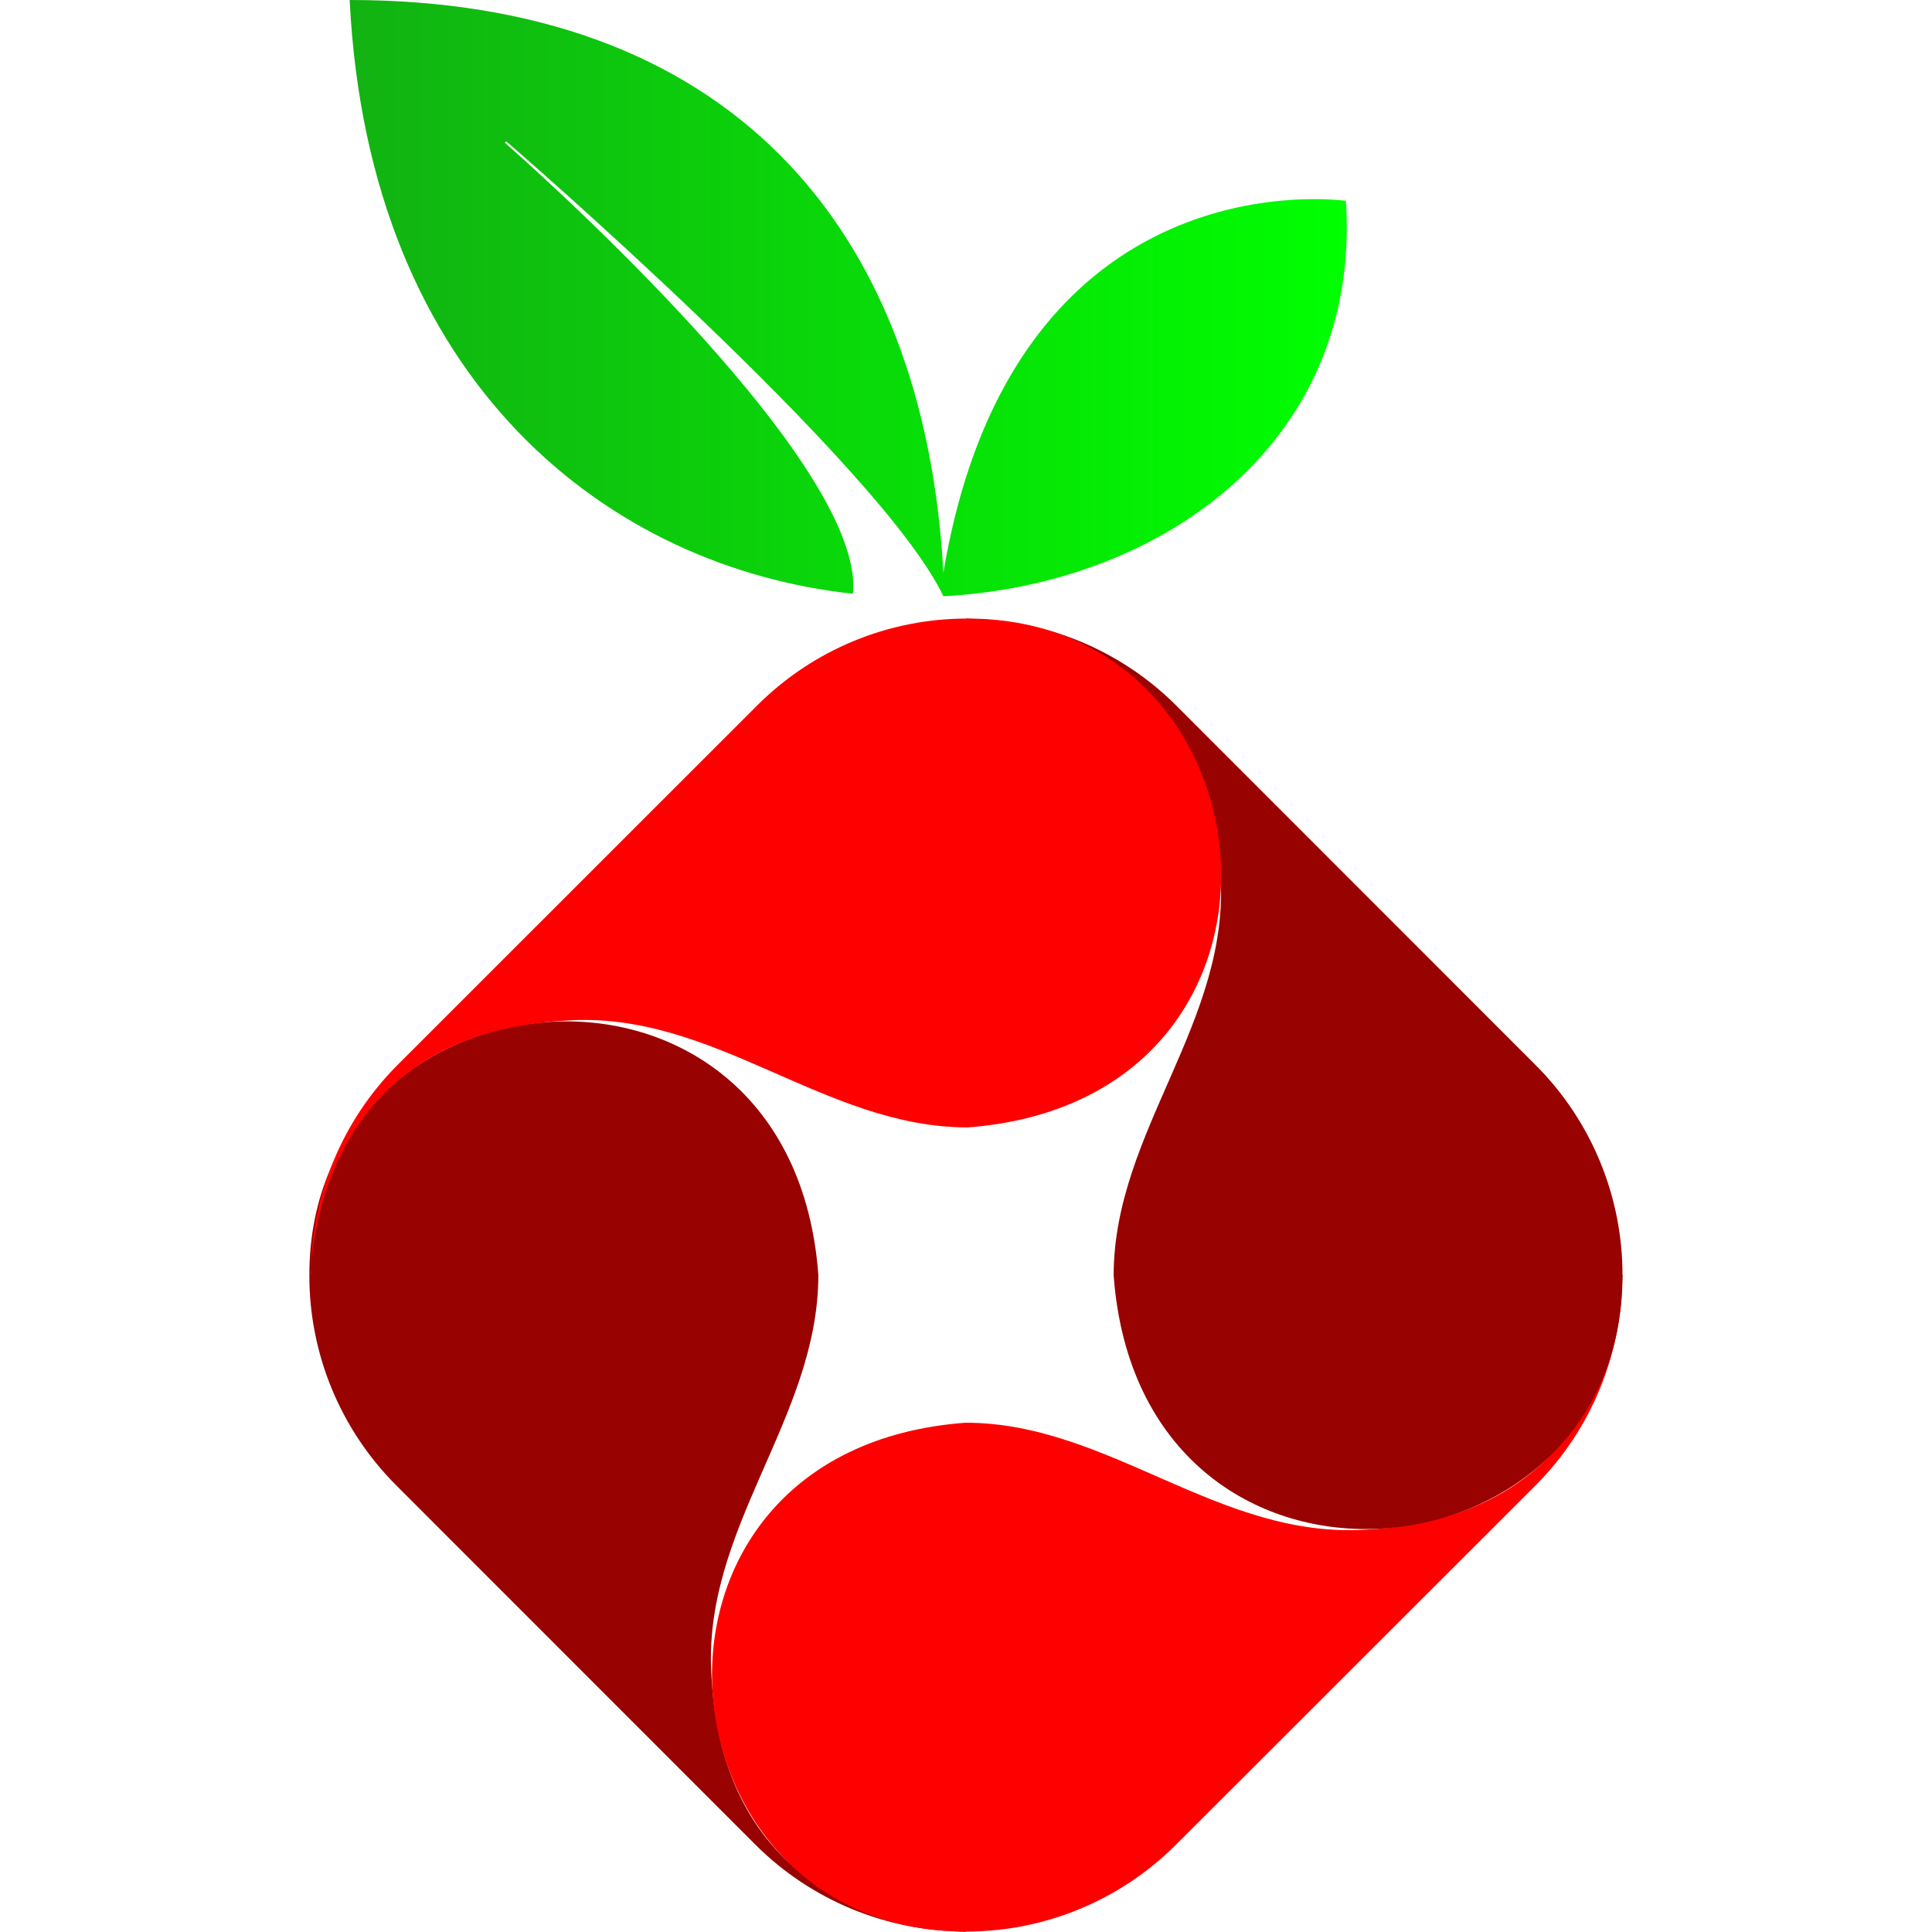
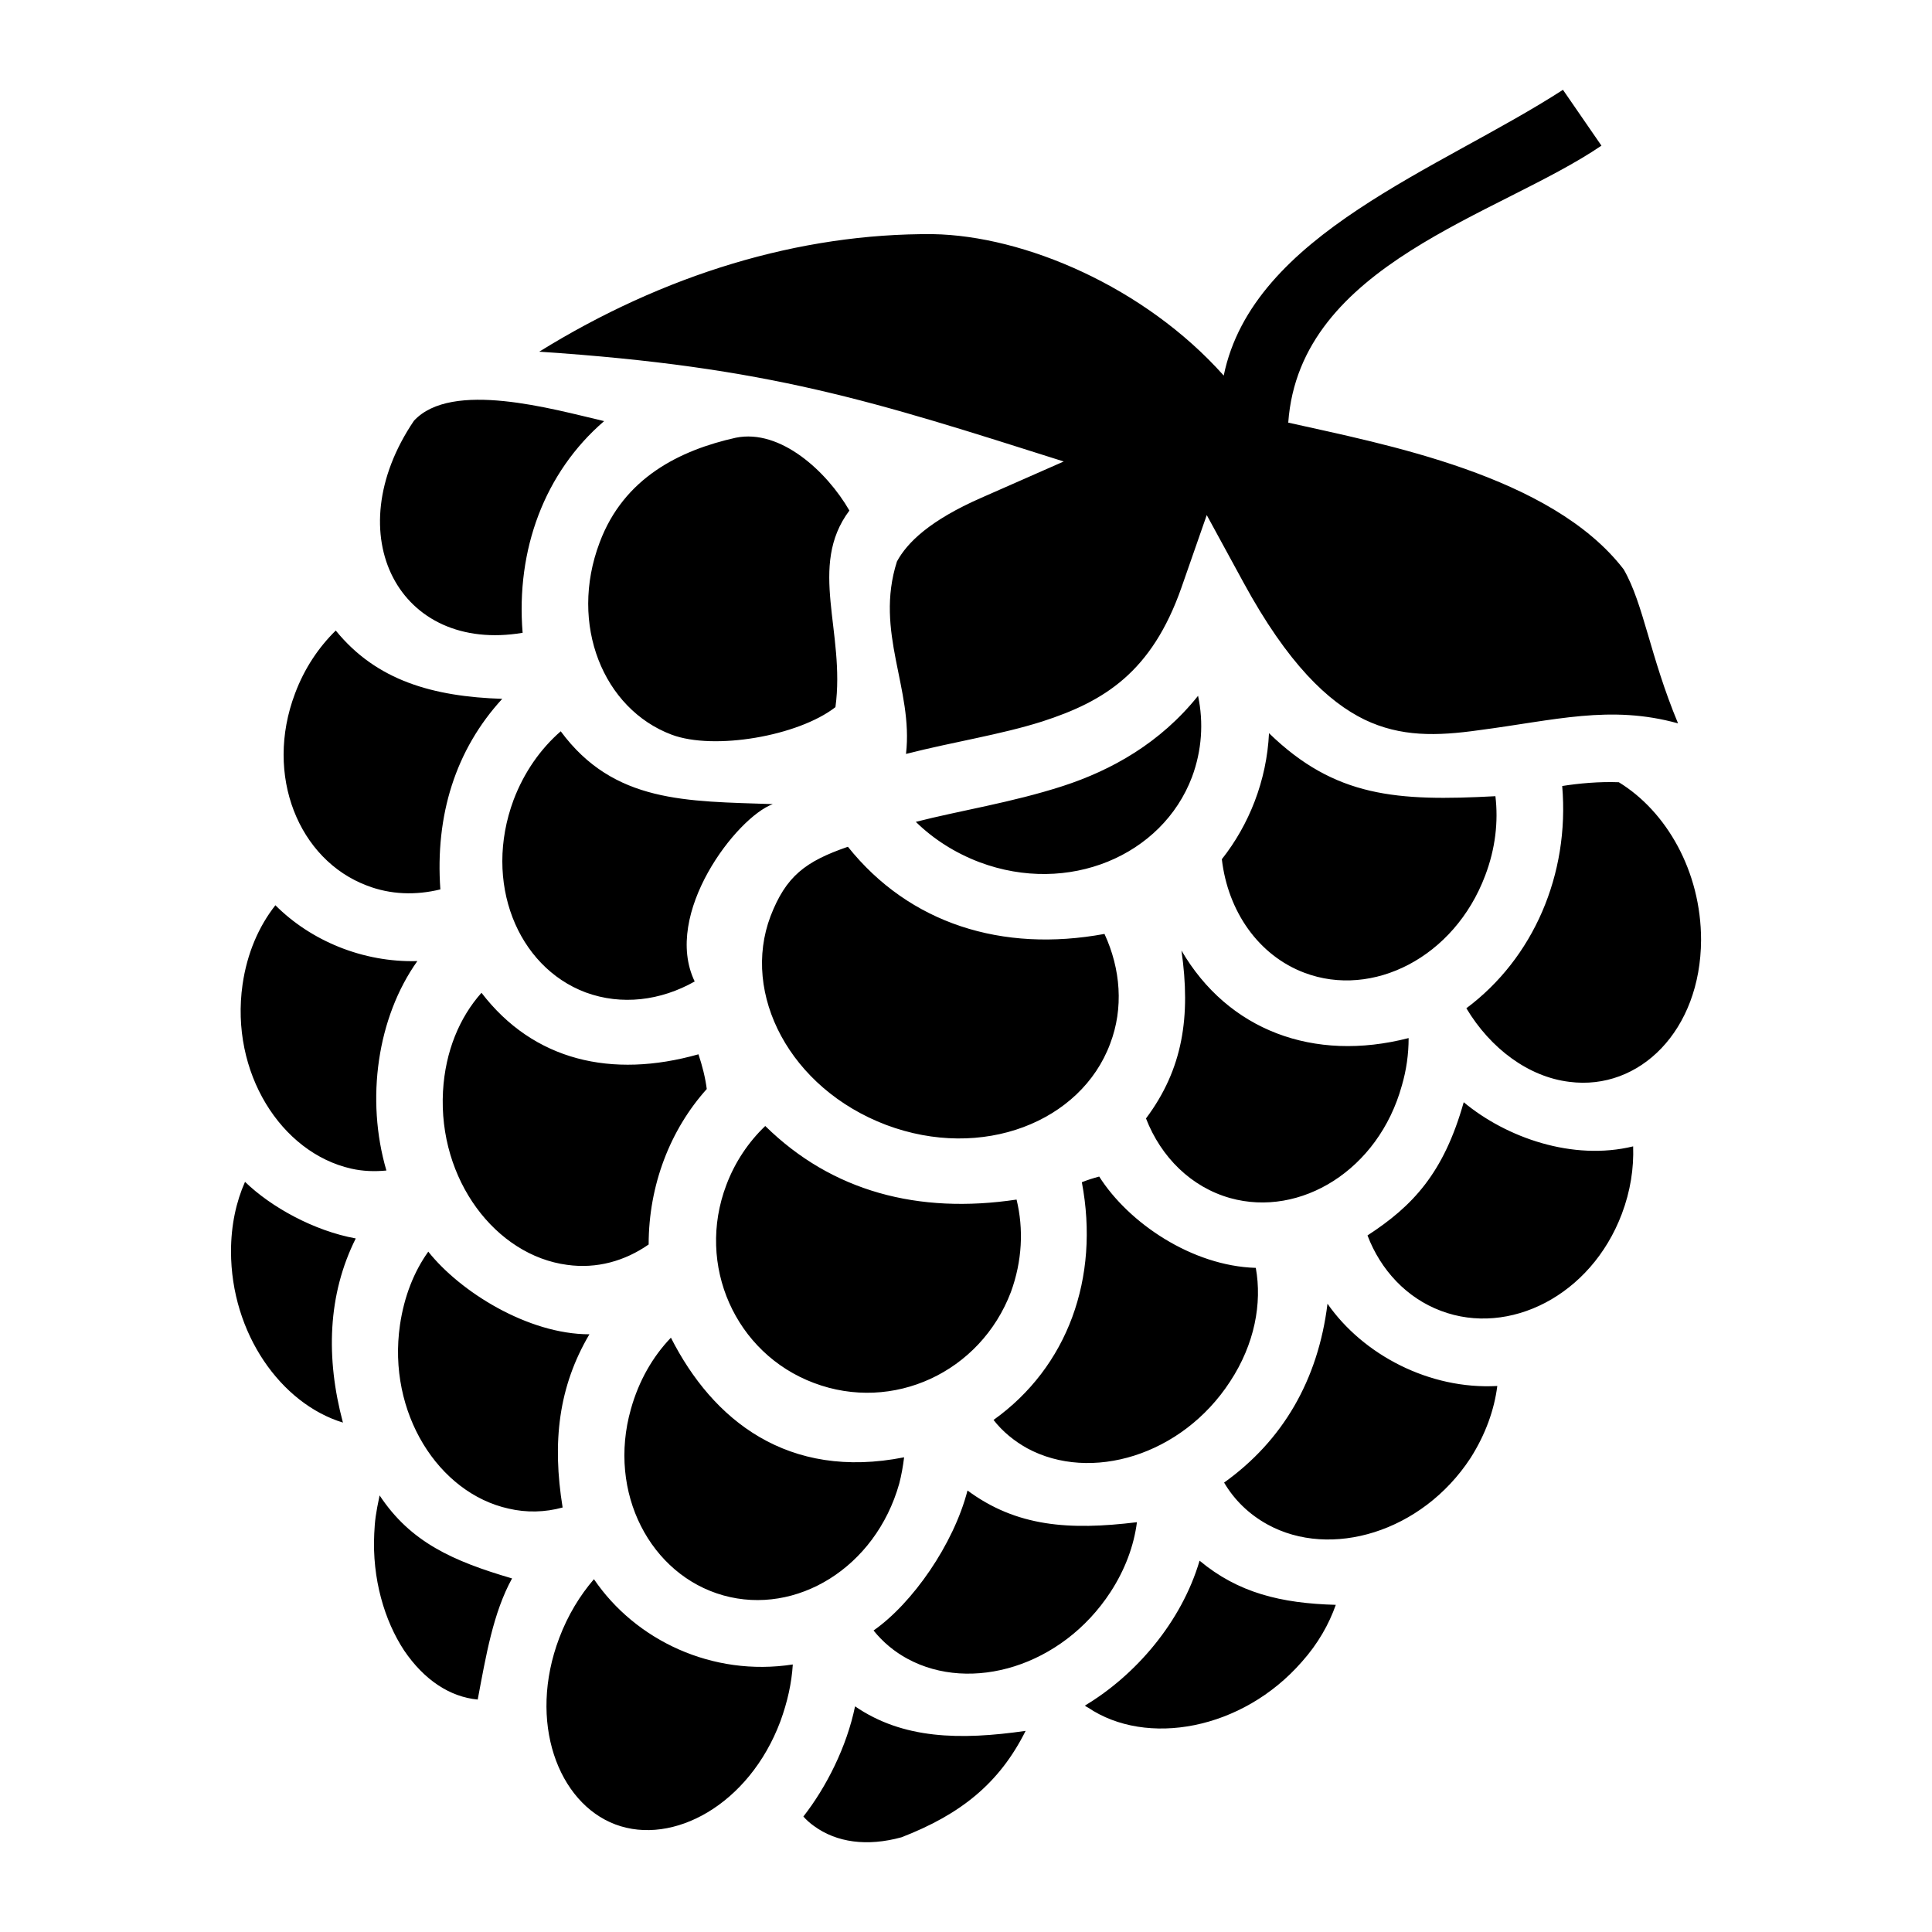
- <svg xmlns="http://www.w3.org/2000/svg" viewBox="-20.805 0 129.93 129.93">
-   <defs>
-     <linearGradient id="New_Gradient_Swatch_1" x1="2.71" x2="69.77" y1="20.04" y2="20.04" gradientUnits="userSpaceOnUse">
-       <stop offset="0" stop-color="#12b212" />
-       <stop offset="1" stop-color="#0f0" />
-     </linearGradient>
-     <style>.cls-2{fill:#980200}.cls-3{fill:red}</style>
-   </defs>
-   <path fill="url(#New_Gradient_Swatch_1)" d="M36.56 39.93C20.34 38.2 4 25.94 2.71 0c25.17 0 38.63 14.9 39.93 38.51 4.76-28.32 27.07-25 27.07-25 1.06 16.05-12.12 25.78-27.07 26.59-4.2-8.85-29.36-30.56-29.36-30.56a.07.07 0 00-.11.08s24.28 21.15 23.39 30.31" />
-   <path d="M44.16 129.93c-1.57-.09-16.22-.65-17.11-17.11-.72-10 7.18-17.37 7.18-27.08C32.44 61.53 0 64.53 0 85.74a19.94 19.94 0 005.83 14.14L30 124.06a19.94 19.94 0 0014.14 5.83" class="cls-2" />
-   <path d="M88.32 85.75c-.09 1.57-.65 16.22-17.11 17.11-10 .72-17.38-7.18-27.08-7.18-24.21 1.79-21.21 34.22 0 34.22a19.94 19.94 0 0014.14-5.83L82.46 99.9a19.94 19.94 0 005.83-14.14" class="cls-3" />
-   <path d="M44.16 41.59c1.57.09 16.22.65 17.11 17.11.72 10-7.18 17.37-7.18 27.08 1.79 24.21 34.22 21.21 34.22 0a19.94 19.94 0 00-5.83-14.14L58.3 47.45a19.94 19.94 0 00-14.14-5.83" class="cls-2" />
-   <path d="M.08 85.75c.09-1.57.65-16.22 17.11-17.11 10-.72 17.38 7.18 27.08 7.18 24.21-1.82 21.21-34.22 0-34.22a19.94 19.94 0 00-14.14 5.83L5.94 71.61A19.94 19.94 0 00.11 85.75" class="cls-3" />
+ <svg xmlns="http://www.w3.org/2000/svg" height="800px" viewBox="0 0 512 512" width="800px">
+   <path d="M414.2 23.8c-32.6 21.11-82.2 38.16-89.9 75.73-21-23.55-52.9-37.08-77.1-37.48-35.4-.26-71.3 10.72-104.3 31.15 61.1 4.05 88.5 13.1 139 29.1l-21.8 9.6c-13.7 6-19.7 11.9-22.4 16.9-6 18.8 4.4 33.7 2.4 51 12.5-3.2 25.1-5.1 36.1-8.6 16.4-5.3 29-13 36.9-35.5l6.7-19.2 9.7 17.8c11.8 21.7 22.5 31.7 32.1 36.4 9.6 4.6 19.1 4.4 30.4 2.8 20-2.6 34.7-6.8 52.7-1.8-7.5-18-9.1-31.6-14.4-40.8-19.2-25-63.6-33.2-88.9-38.9 3-42.14 55.8-54.89 83-73.4zm-304.5 87.7c-20.49 30.3-3.9 61.7 28.8 56.2-1.8-22 5.8-42.5 21.6-56.1-13.7-3.2-40.4-10.9-50.4-.1zM195 116c-14.8 3.3-29.7 10.6-36.1 27.8-8.2 21.7 1 44.1 19.1 50.9 11.2 4.2 33.5.4 43.4-7.3 2.7-19.9-7.4-37.3 3.7-52.1-6-10.4-18.3-21.7-30.1-19.3zM88.98 167.1c-4.5 4.4-8.3 10-10.8 16.7-8.2 21.7 1 44.1 19.1 50.9 6.22 2.4 12.92 2.6 19.42 1-1.4-19.6 4-37 16.4-50.5-18.3-.6-33.32-4.8-44.12-18.1zm228.52 17.3c-10 12.5-22.9 19.7-35.8 23.9-13.6 4.4-27.3 6.5-39 9.5 4.6 4.5 10.3 8.2 16.9 10.7 23.5 8.8 48.4-1.7 56.3-22.6 2.6-7 3.1-14.4 1.6-21.5zm-168.9 9.4c-5.3 4.6-9.7 10.8-12.5 18.2-8.1 21.8 1 44.2 19.1 51 9.5 3.5 19.9 2.2 28.9-2.9-8.6-17.9 11.1-43.5 20.7-47-22.8-.8-42.1-.2-56.2-19.3zm187.7.5c-.6 12.6-5.3 24.3-12.5 33.4 1.6 13.8 9.7 25.5 21.9 30.1 18 6.8 39.7-4 47.9-25.8 2.7-7.1 3.5-14.3 2.7-21-26.1 1.4-42.5.3-60-16.7zm77.7 14c2 23.5-7.7 45.7-25.4 58.9 6.4 10.7 16.5 18.2 27.3 19.5 18.6 2.4 34.8-13.6 34.9-37.6 0-18.2-9.2-34.1-21.8-41.8-5.1-.2-10.6.3-15 1zm-189.3 16.1c-11.3 3.9-16.4 7.8-20.5 18.4-7.8 20.6 5.1 45.6 30.6 55.3 25.5 9.6 51.7-.8 59.4-21.5 3.6-9.4 2.8-19.8-1.5-29.1-27.1 5-51.7-2.7-68-23.1zM72.98 239.9c-4.4 5.6-7.5 12.7-8.7 21-3.33 23.3 10.2 44.6 28.8 48.8 3.06.7 6.21.8 9.32.5-5.54-18.9-2.41-40.6 8.2-55.5-14.45.4-28.23-5.4-37.62-14.8zm240.12 12c2.5 17.5.4 31.4-9.4 44.5 4 10.3 12 18.2 22.3 21.1 18.6 5.2 39.3-7.4 45.5-29.8 1.2-4.1 1.8-8.3 1.8-12.6-25.2 6.5-47.9-2.1-60.2-23.2zm-185.5 11.2c-5.8 6.5-9.6 15.5-10.2 26.1-1.3 23.5 14 43.5 32.9 46 7.8 1.1 15.3-1 21.6-5.4 0-15.7 5.7-30.4 15.4-41.2-.4-3.1-1.2-6.2-2.2-9.2-23 6.5-43.7 1.7-57.5-16.3zm260.3 29c-5.3 18.8-13.5 27.5-25.5 35.3 3.5 9.2 10.4 16.6 19.5 20 18 6.8 39.7-4 47.9-25.7 2.3-6.1 3.2-12.1 3-17.9-16 3.9-33.6-2.3-44.9-11.7zm-185.1 6.3c-4.4 4.2-8 9.5-10.3 15.6-8.1 21.3 2.4 44.7 23.2 52.5 20.9 7.9 44.1-2.8 52.2-24.1 3-8.2 3.4-16.7 1.5-24.5-26 3.9-48.9-2.1-66.6-19.5zm88.5 13.4c-1.5.4-3.1.9-4.6 1.5 4.8 25.4-3.8 49-23.4 63 2.4 3.1 5.5 5.6 8.9 7.5 16.8 9.1 41 2 53.8-17.7 6.5-9.9 8.5-20.7 6.8-30.1-16.9-.5-33.7-11.9-41.5-24.2zm-226.37 1.4c-2.35 5.3-3.7 11.5-3.71 18.4 0 21.8 13.26 40.4 29.66 45.4-4.57-17.1-4.06-33.9 3.4-48.8-11.04-2-22.45-8.3-29.35-15zm48.57 18.5c-3.8 5.3-6.4 11.9-7.5 19.4-3.4 23.3 10.2 44.6 28.8 48.7 4.7 1.1 9.6 1 14.3-.3-2.8-17.3-1.1-32 7.1-45.9-16.3 0-34.3-11.3-42.7-21.9zm238.3 13.8c-2.5 20.3-11.9 36.3-27.4 47.4 2.7 4.6 6.6 8.4 11.5 11.1 16.7 9.2 40.9 2.1 53.8-17.6 4-6.3 6.3-12.8 7.1-19.1-18 1-35.6-8.3-45-21.8zm-174 9c-4.8 5-8.5 11.4-10.6 18.9-6.3 22.2 5.2 44 24.5 49.4 19.3 5.4 40.3-7.3 46.6-29.6.6-2.3 1-4.6 1.3-7-30.8 6.1-50.7-9.8-61.8-31.7zm78.6 40.5c-3.7 14.3-14.6 29.9-24.9 37.1 2.5 3.1 5.5 5.6 9 7.5 16.8 9.1 40.9 2.1 53.8-17.7 3.9-6 6.2-12.3 7-18.5-18 2.2-31.9 1.2-44.9-8.4zm-155.8 1.3c-1.04 4.9-1.26 6.7-1.42 10.1-.6 12 2.72 23.1 7.92 31 5.3 7.8 12.1 12.3 19.5 13 2.2-11.7 4.1-23 9.1-32.1-15.7-4.6-26.9-9.6-35.1-22zm217.3 17.3c-4.8 16.3-17 30.4-30.4 38.4.3.2.5.4.8.5 15.5 10.5 40.9 6 56.7-12.1 4.3-4.8 7.2-10 9-15.1-14.6-.4-25.9-3.2-36.1-11.7zm-160.5 4.9c-3.7 4.3-6.9 9.5-9.2 15.6-8.4 22.2-.3 43.7 14.9 49.4 15.2 5.7 35.4-5.2 43.7-27.3 1.9-5.2 3-10.2 3.3-15.1-21.3 3.3-41.7-6.4-52.7-22.6zm69.2 33.7c-2.2 10.7-7.6 21.4-13.7 29.2.8.9 1.8 1.8 2.8 2.5 6 4.4 14.1 5.5 23.2 3 15.8-6.1 26-14.4 32.9-28.2-17.4 2.5-32.5 2.2-45.2-6.5z" fill="#000000" />
</svg>
